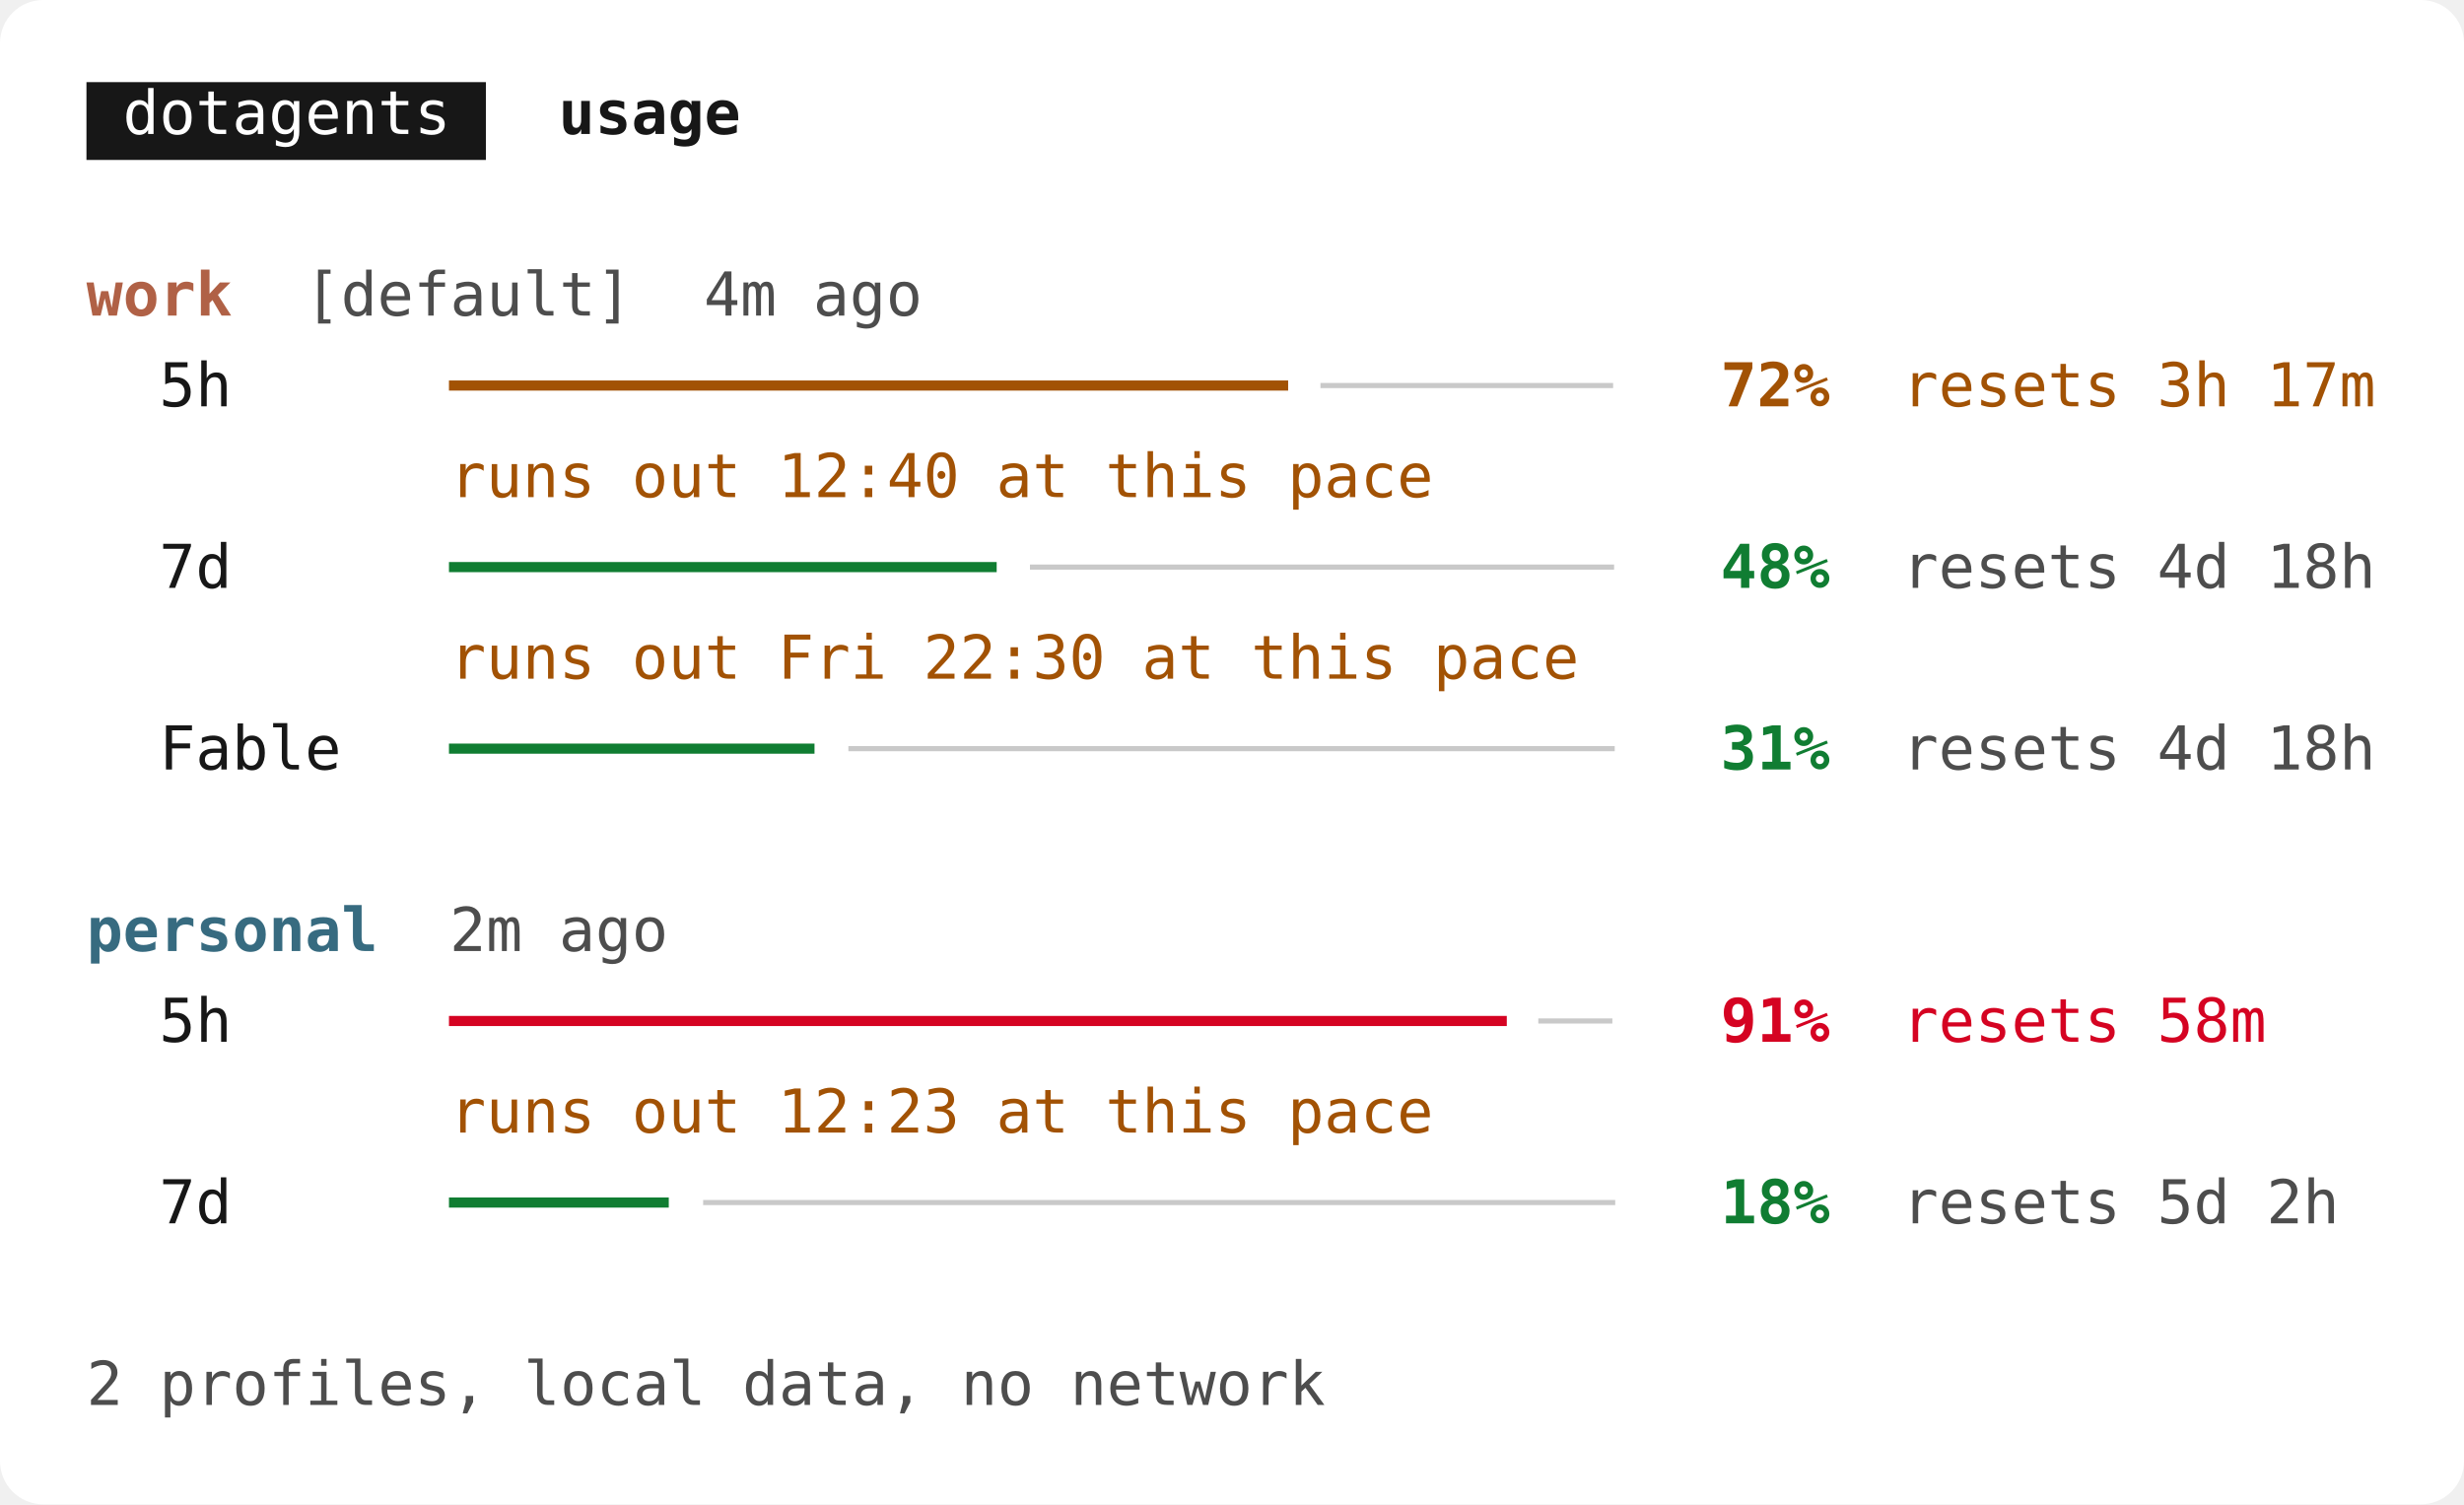
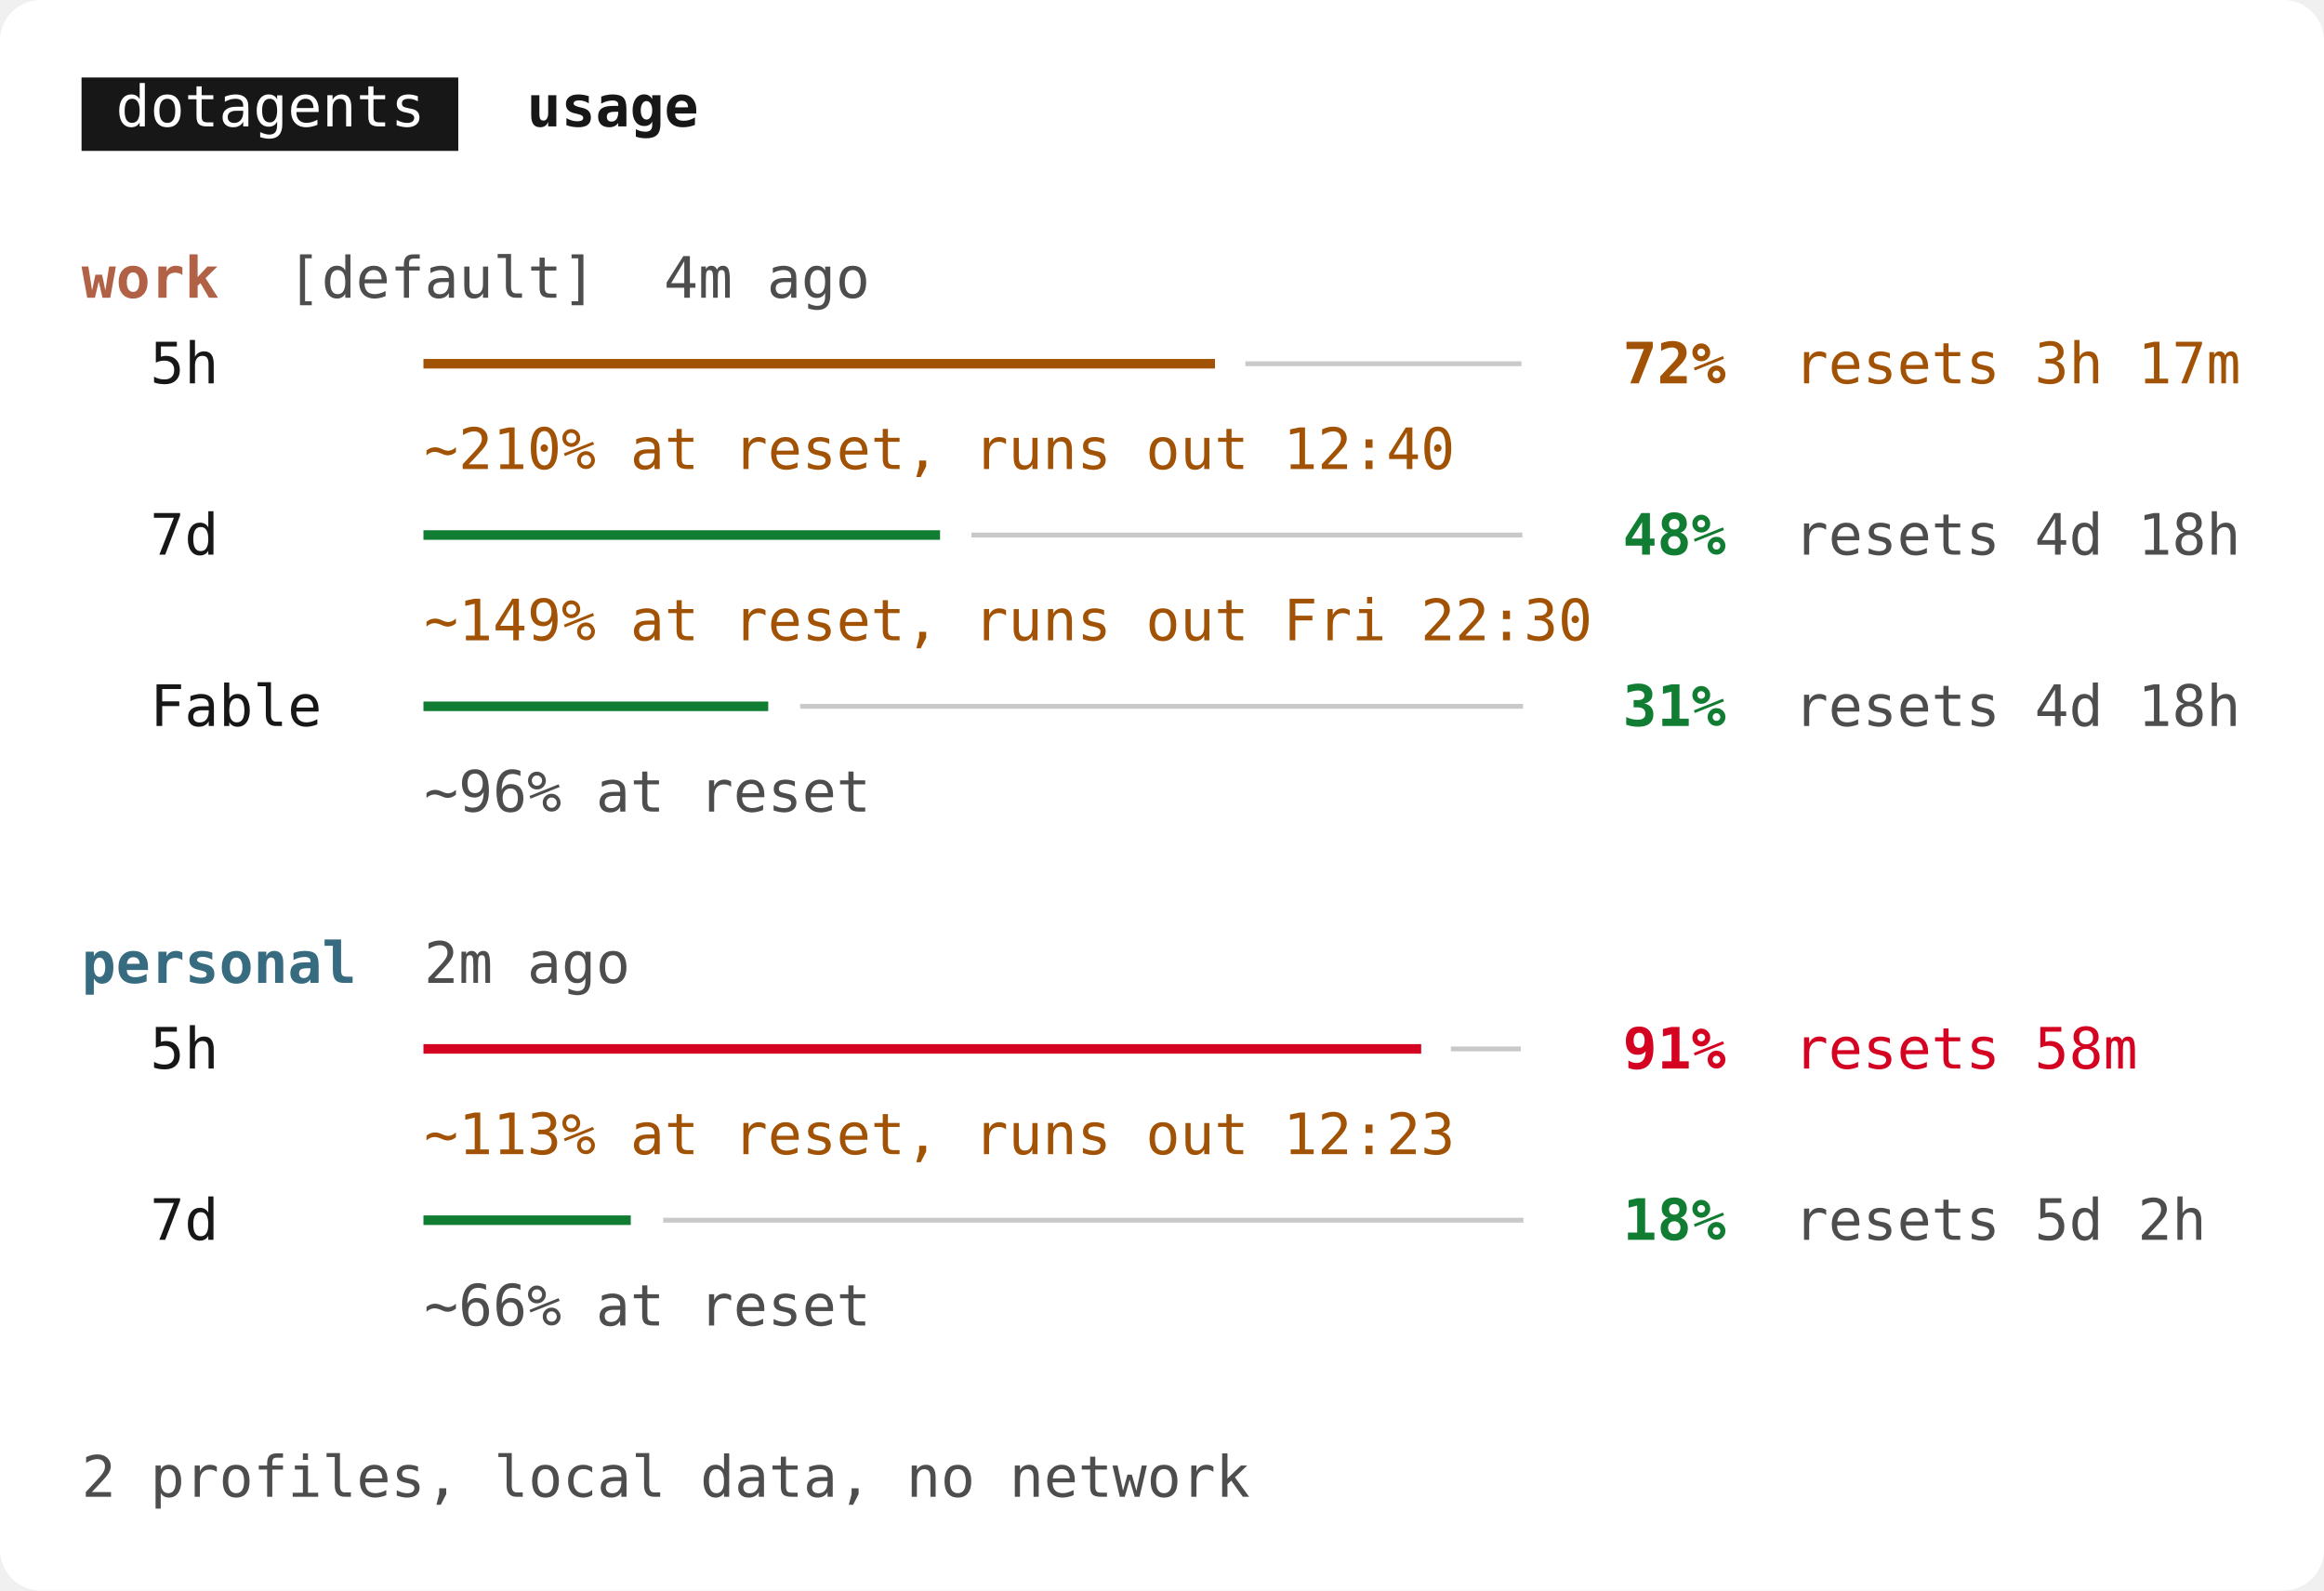
- <svg xmlns="http://www.w3.org/2000/svg" width="570" height="348" viewBox="0 0 570 348" role="img" aria-label="dotagents usage">
-   <rect width="570" height="348" rx="10" fill="#ffffff" />
+ <svg xmlns="http://www.w3.org/2000/svg" width="570" height="390" viewBox="0 0 570 390" role="img" aria-label="dotagents usage">
+   <rect width="570" height="390" rx="10" fill="#ffffff" />
  <g font-family="'Geist Mono', ui-monospace, SFMono-Regular, Menlo, Consolas, monospace" font-size="14" fill="#171717">
    <rect x="20" y="19" width="92.4" height="18" fill="#171717" />
    <text y="31" xml:space="preserve">
      <tspan x="28.4" textLength="75.6" lengthAdjust="spacingAndGlyphs" fill="#ffffff">dotagents</tspan>
      <tspan x="129.2" textLength="42.0" lengthAdjust="spacingAndGlyphs" fill="#171717" font-weight="700">usage</tspan>
    </text>
    <text y="52" xml:space="preserve" />
    <text y="73" xml:space="preserve">
      <tspan x="20.0" textLength="33.6" lengthAdjust="spacingAndGlyphs" fill="#b06146" font-weight="700">work</tspan>
      <tspan x="70.4" textLength="75.6" lengthAdjust="spacingAndGlyphs" fill="#4d4d4d">[default]</tspan>
      <tspan x="162.8" textLength="50.4" lengthAdjust="spacingAndGlyphs" fill="#4d4d4d">4m ago</tspan>
    </text>
    <text y="94" xml:space="preserve">
      <tspan x="36.8" textLength="16.8" lengthAdjust="spacingAndGlyphs" fill="#171717">5h</tspan>
      <tspan x="104.0" textLength="193.2" lengthAdjust="spacingAndGlyphs" fill="#a25204">━━━━━━━━━━━━━━━━━━━━━━━</tspan>
      <tspan x="305.6" textLength="67.2" lengthAdjust="spacingAndGlyphs" fill="#c9c9c9">────────</tspan>
      <tspan x="398.0" textLength="25.2" lengthAdjust="spacingAndGlyphs" fill="#a25204" font-weight="700">72%</tspan>
      <tspan x="440.0" textLength="109.2" lengthAdjust="spacingAndGlyphs" fill="#a25204">resets 3h 17m</tspan>
    </text>
    <text y="115" xml:space="preserve">
-       <tspan x="104.0" textLength="226.8" lengthAdjust="spacingAndGlyphs" fill="#a25204">runs out 12:40 at this pace</tspan>
+       <tspan x="104.0" textLength="252.0" lengthAdjust="spacingAndGlyphs" fill="#a25204">~210% at reset, runs out 12:40</tspan>
    </text>
    <text y="136" xml:space="preserve">
      <tspan x="36.8" textLength="16.8" lengthAdjust="spacingAndGlyphs" fill="#171717">7d</tspan>
      <tspan x="104.0" textLength="126.0" lengthAdjust="spacingAndGlyphs" fill="#107d32">━━━━━━━━━━━━━━━</tspan>
      <tspan x="238.4" textLength="134.4" lengthAdjust="spacingAndGlyphs" fill="#c9c9c9">────────────────</tspan>
      <tspan x="398.0" textLength="25.2" lengthAdjust="spacingAndGlyphs" fill="#107d32" font-weight="700">48%</tspan>
      <tspan x="440.0" textLength="109.2" lengthAdjust="spacingAndGlyphs" fill="#4d4d4d">resets 4d 18h</tspan>
    </text>
    <text y="157" xml:space="preserve">
-       <tspan x="104.0" textLength="260.4" lengthAdjust="spacingAndGlyphs" fill="#a25204">runs out Fri 22:30 at this pace</tspan>
+       <tspan x="104.0" textLength="285.6" lengthAdjust="spacingAndGlyphs" fill="#a25204">~149% at reset, runs out Fri 22:30</tspan>
    </text>
    <text y="178" xml:space="preserve">
      <tspan x="36.8" textLength="42.0" lengthAdjust="spacingAndGlyphs" fill="#171717">Fable</tspan>
      <tspan x="104.0" textLength="84.0" lengthAdjust="spacingAndGlyphs" fill="#107d32">━━━━━━━━━━</tspan>
      <tspan x="196.4" textLength="176.4" lengthAdjust="spacingAndGlyphs" fill="#c9c9c9">─────────────────────</tspan>
      <tspan x="398.0" textLength="25.2" lengthAdjust="spacingAndGlyphs" fill="#107d32" font-weight="700">31%</tspan>
      <tspan x="440.0" textLength="109.2" lengthAdjust="spacingAndGlyphs" fill="#4d4d4d">resets 4d 18h</tspan>
    </text>
-     <text y="199" xml:space="preserve" />
-     <text y="220" xml:space="preserve">
+     <text y="199" xml:space="preserve">
+       <tspan x="104.0" textLength="109.2" lengthAdjust="spacingAndGlyphs" fill="#4d4d4d">~96% at reset</tspan>
+     </text>
+     <text y="220" xml:space="preserve" />
+     <text y="241" xml:space="preserve">
      <tspan x="20.0" textLength="67.2" lengthAdjust="spacingAndGlyphs" fill="#376B80" font-weight="700">personal</tspan>
      <tspan x="104.0" textLength="50.4" lengthAdjust="spacingAndGlyphs" fill="#4d4d4d">2m ago</tspan>
    </text>
-     <text y="241" xml:space="preserve">
+     <text y="262" xml:space="preserve">
      <tspan x="36.8" textLength="16.8" lengthAdjust="spacingAndGlyphs" fill="#171717">5h</tspan>
      <tspan x="104.0" textLength="243.6" lengthAdjust="spacingAndGlyphs" fill="#d50322">━━━━━━━━━━━━━━━━━━━━━━━━━━━━━</tspan>
      <tspan x="356.0" textLength="16.8" lengthAdjust="spacingAndGlyphs" fill="#c9c9c9">──</tspan>
      <tspan x="398.0" textLength="25.2" lengthAdjust="spacingAndGlyphs" fill="#d50322" font-weight="700">91%</tspan>
      <tspan x="440.0" textLength="84.0" lengthAdjust="spacingAndGlyphs" fill="#d50322">resets 58m</tspan>
    </text>
-     <text y="262" xml:space="preserve">
-       <tspan x="104.0" textLength="226.8" lengthAdjust="spacingAndGlyphs" fill="#a25204">runs out 12:23 at this pace</tspan>
+     <text y="283" xml:space="preserve">
+       <tspan x="104.0" textLength="252.0" lengthAdjust="spacingAndGlyphs" fill="#a25204">~113% at reset, runs out 12:23</tspan>
    </text>
-     <text y="283" xml:space="preserve">
+     <text y="304" xml:space="preserve">
      <tspan x="36.8" textLength="16.8" lengthAdjust="spacingAndGlyphs" fill="#171717">7d</tspan>
      <tspan x="104.0" textLength="50.4" lengthAdjust="spacingAndGlyphs" fill="#107d32">━━━━━━</tspan>
      <tspan x="162.8" textLength="210.0" lengthAdjust="spacingAndGlyphs" fill="#c9c9c9">─────────────────────────</tspan>
      <tspan x="398.0" textLength="25.2" lengthAdjust="spacingAndGlyphs" fill="#107d32" font-weight="700">18%</tspan>
      <tspan x="440.0" textLength="100.8" lengthAdjust="spacingAndGlyphs" fill="#4d4d4d">resets 5d 2h</tspan>
    </text>
-     <text y="304" xml:space="preserve" />
    <text y="325" xml:space="preserve">
+       <tspan x="104.0" textLength="109.2" lengthAdjust="spacingAndGlyphs" fill="#4d4d4d">~66% at reset</tspan>
+     </text>
+     <text y="346" xml:space="preserve" />
+     <text y="367" xml:space="preserve">
      <tspan x="20.0" textLength="285.6" lengthAdjust="spacingAndGlyphs" fill="#4d4d4d">2 profiles, local data, no network</tspan>
    </text>
  </g>
</svg>
